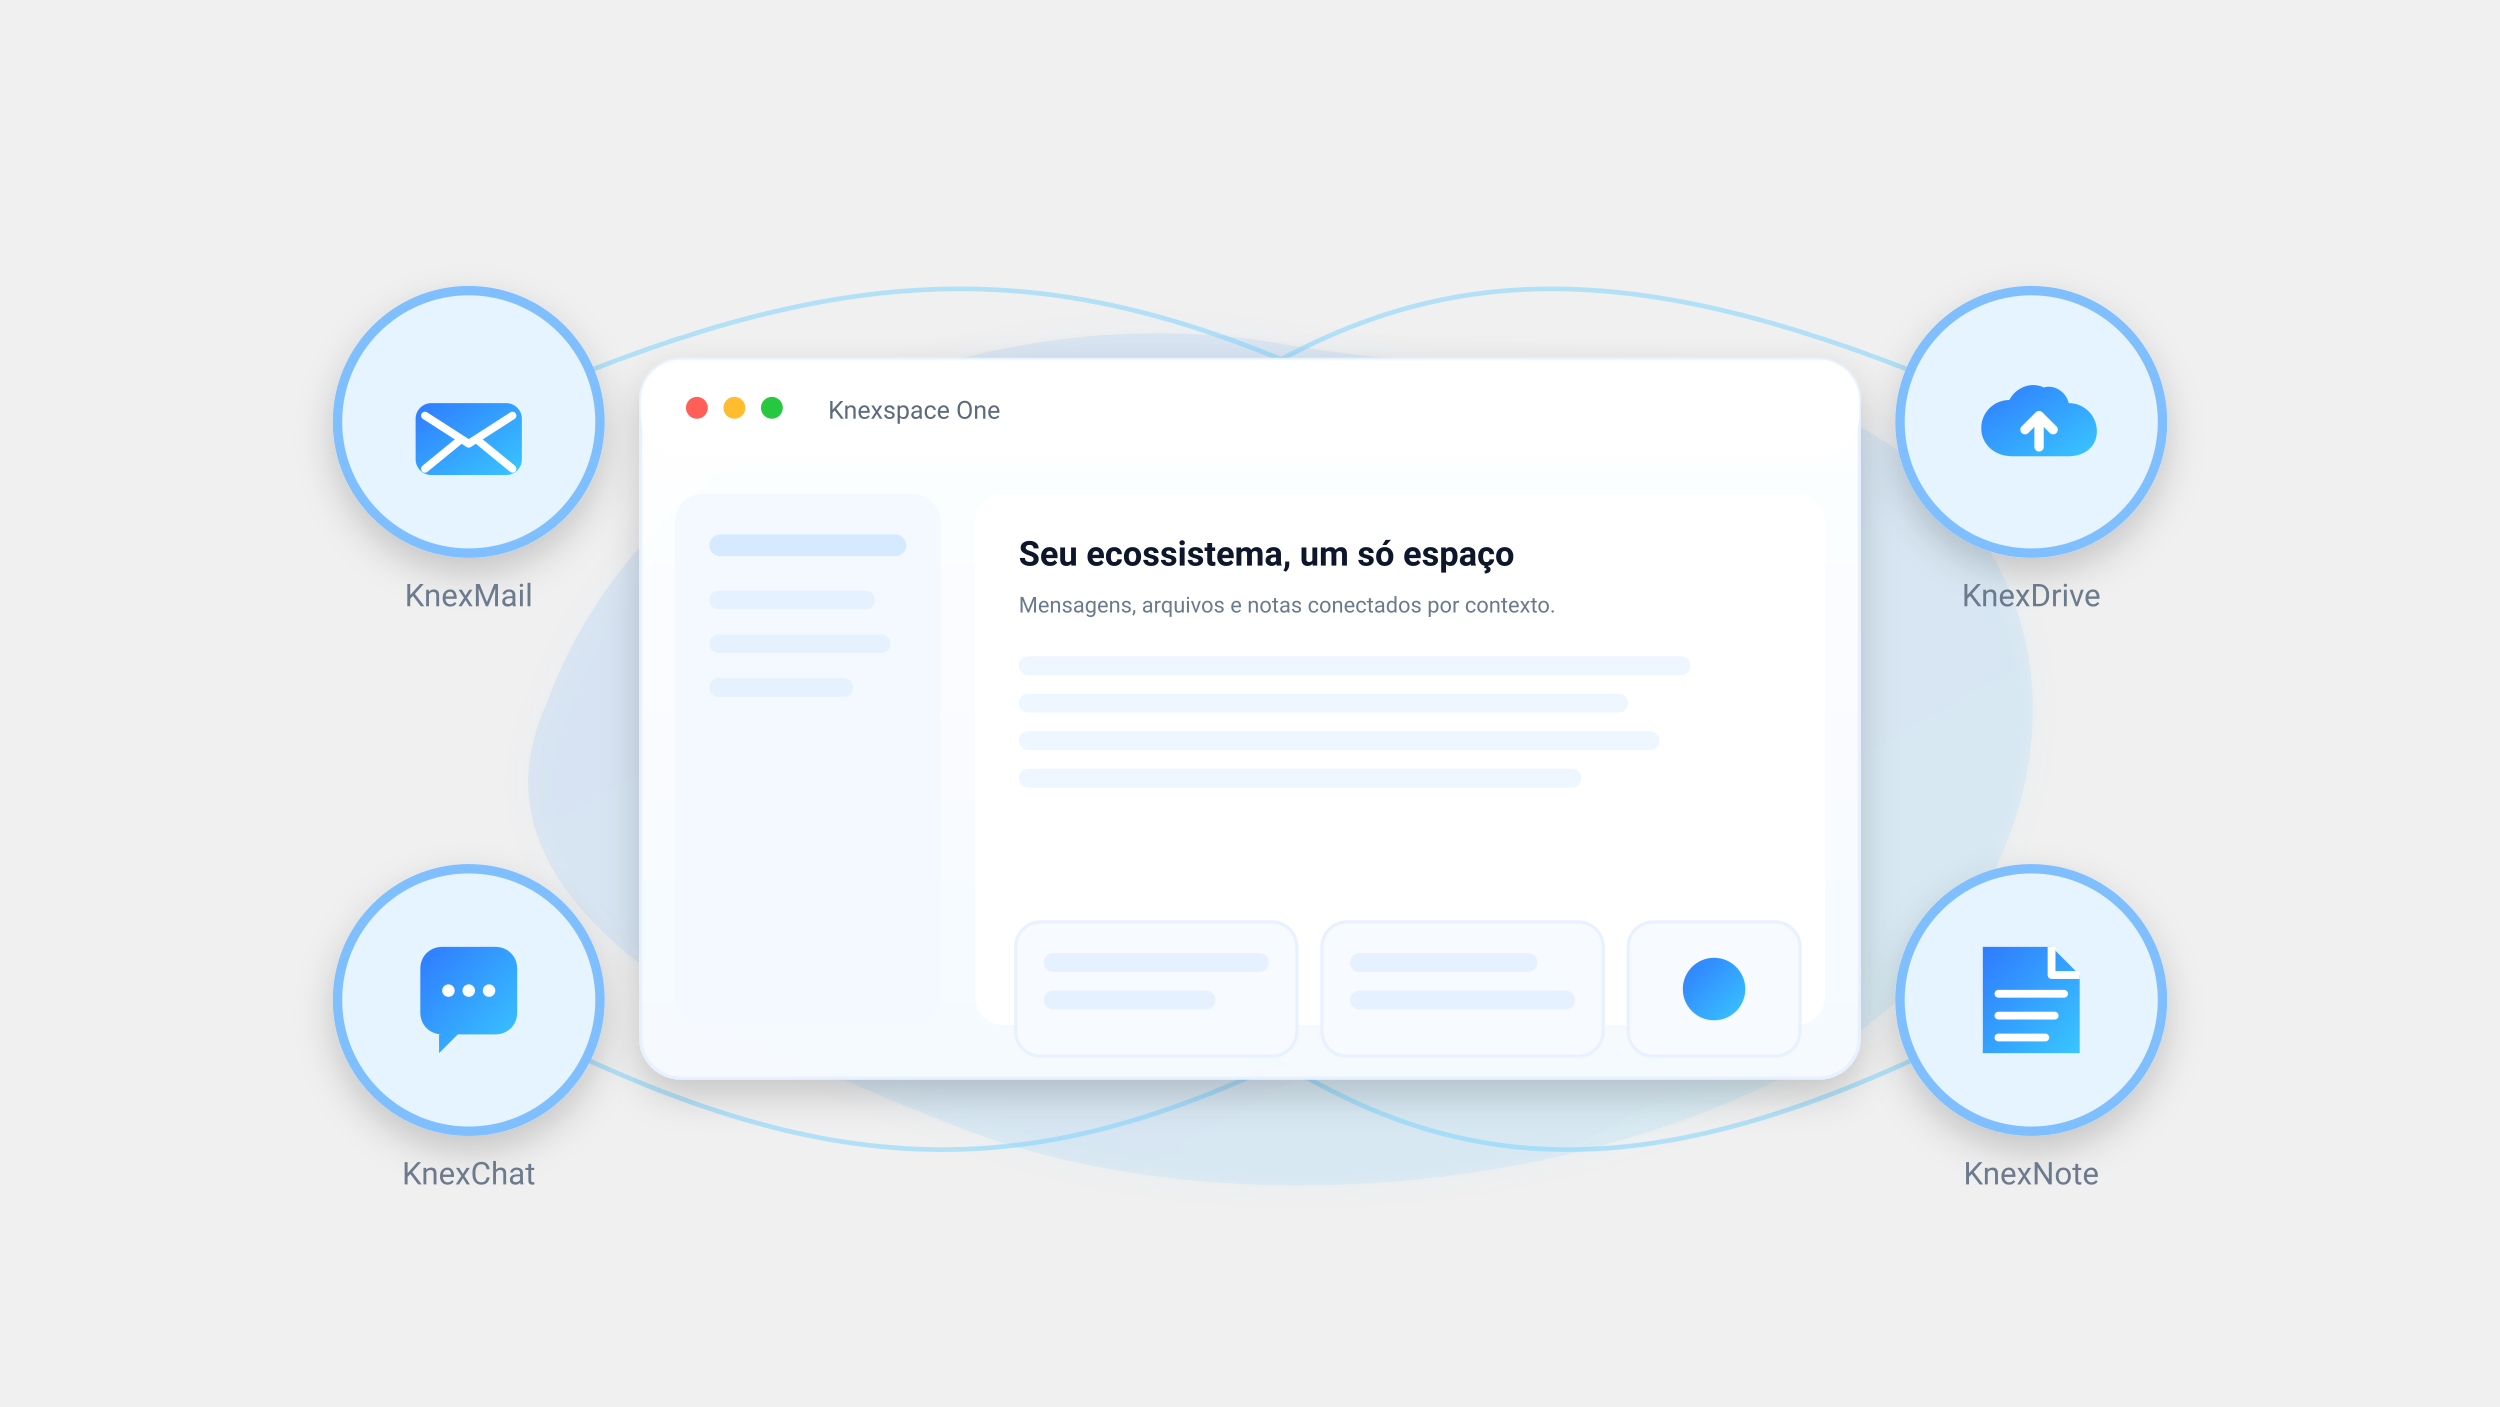
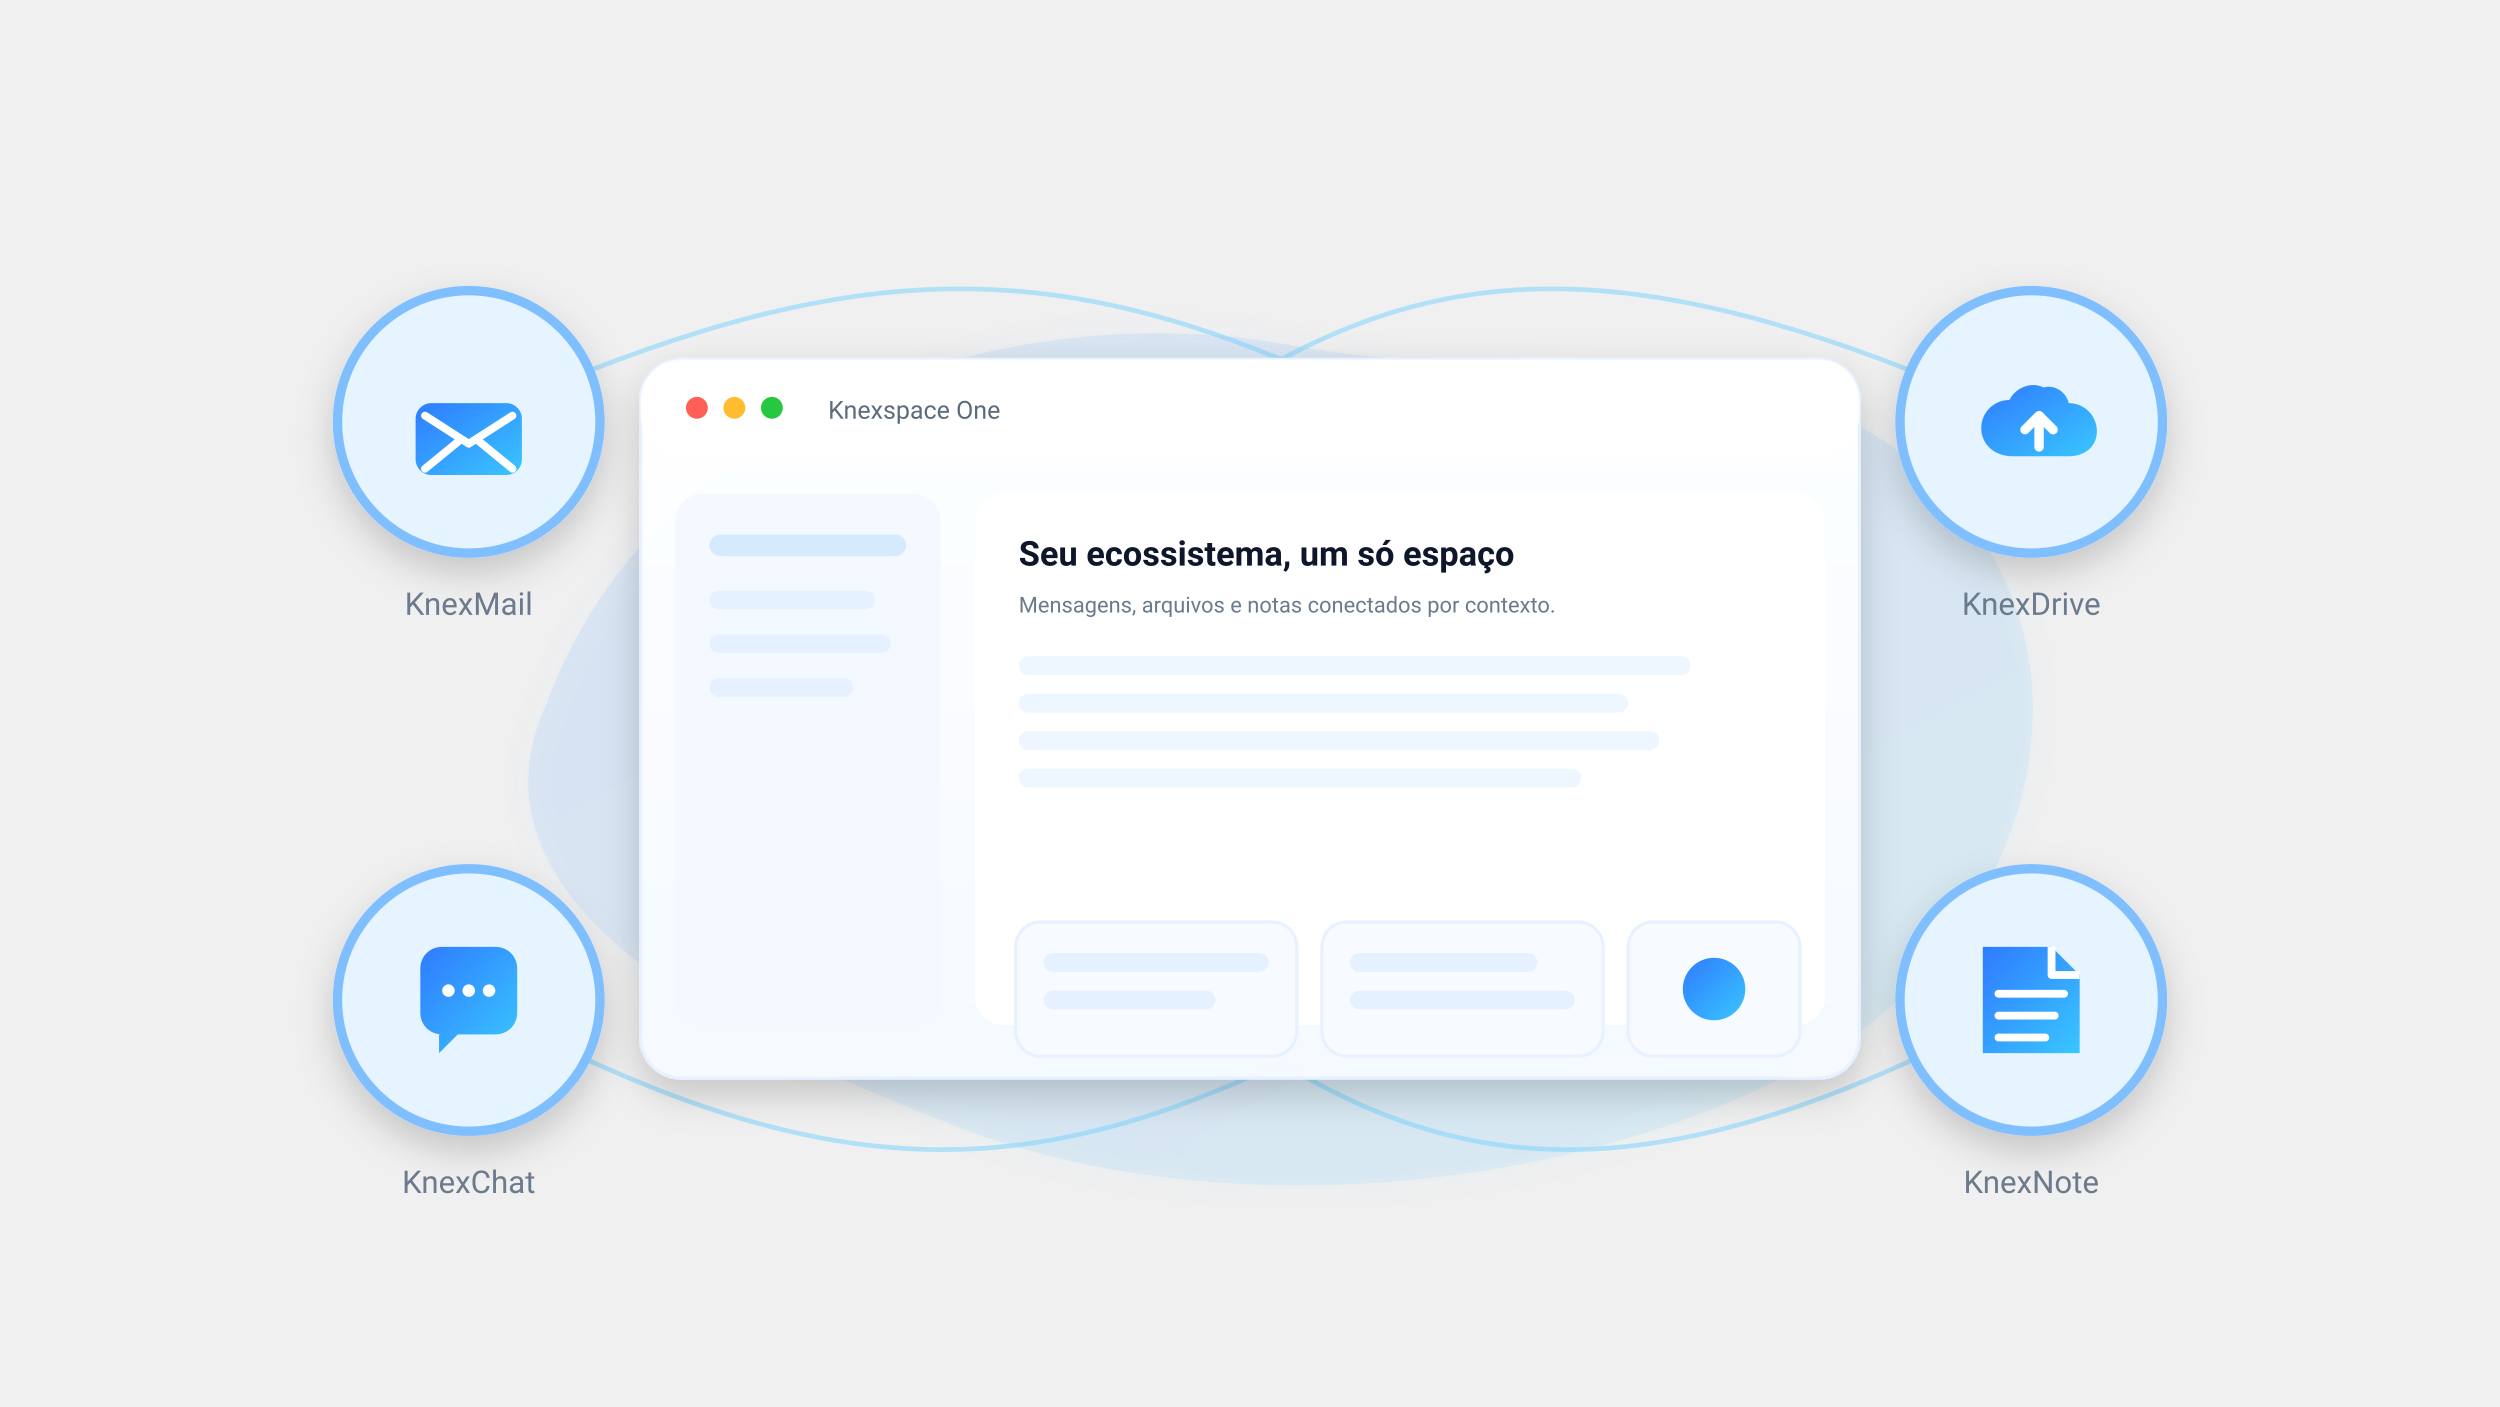
<svg xmlns="http://www.w3.org/2000/svg" width="1600" height="900" viewBox="0 0 1600 900">
  <defs>
    <filter id="softGlow" x="-40%" y="-40%" width="180%" height="180%">
      <feGaussianBlur stdDeviation="10" result="blur" />
      <feColorMatrix in="blur" type="matrix" values="1 0 0 0 0                 0 1 0 0 0                 0 0 1 0 0                 0 0 0 0.35 0" result="glow" />
      <feMerge>
        <feMergeNode in="glow" />
        <feMergeNode in="SourceGraphic" />
      </feMerge>
    </filter>
    <filter id="shadow" x="-30%" y="-30%" width="160%" height="160%">
      <feDropShadow dx="0" dy="10" stdDeviation="12" flood-opacity="0.18" />
    </filter>
    <linearGradient id="brandBlue" x1="0" y1="0" x2="1" y2="1">
      <stop offset="0" stop-color="#2F7BFF" />
      <stop offset="1" stop-color="#39C6FF" />
    </linearGradient>
    <linearGradient id="panel" x1="0" y1="0" x2="0" y2="1">
      <stop offset="0" stop-color="#FFFFFF" stop-opacity="0.98" />
      <stop offset="1" stop-color="#F6FAFF" stop-opacity="0.98" />
    </linearGradient>
    <style>
      .tMuted { fill:#5b6b7c; font-family: ui-sans-serif, system-ui, -apple-system, Segoe UI, Roboto, Arial; }
      .tTitle { fill:#0f172a; font-weight:700; font-size:22px; font-family: ui-sans-serif, system-ui, -apple-system, Segoe UI, Roboto, Arial; }
      .tSmall { fill:#6b7a8c; font-size:14px; font-family: ui-sans-serif, system-ui, -apple-system, Segoe UI, Roboto, Arial; }
+       .appLabel { fill:#6b7a8c; font-size:20px; font-family: ui-sans-serif, system-ui, -apple-system, Segoe UI, Roboto, Arial; dominant-baseline: middle; }
      .strokeNet { stroke:#7dd3fc; stroke-opacity:0.55; stroke-width:3; fill:none; }
      .nodeRing { fill:#e6f4ff; stroke:#7fbfff; stroke-width:6; }
      .card { fill:url(#panel); stroke:#e7f1ff; stroke-width:2; }
    </style>
  </defs>
  <g filter="url(#softGlow)">
    <path d="M350 450 C420 260, 650 190, 820 220 C980 250, 1140 210, 1240 310              C1360 430, 1290 620, 1140 690 C980 770, 760 780, 610 720              C470 665, 290 580, 350 450 Z" fill="url(#brandBlue)" fill-opacity="0.10" />
  </g>
  <g class="strokeNet">
    <path d="M300 270 C520 170, 650 160, 820 230" />
    <path d="M1300 270 C1080 170, 950 160, 820 230" />
    <path d="M300 640 C520 760, 650 760, 820 680" />
    <path d="M1300 640 C1080 760, 950 760, 820 680" />
  </g>
  <g id="hub" transform="translate(410 230)" filter="url(#shadow)">
    <rect width="780" height="460" rx="26" class="card" />
    <rect x="0" y="0" width="780" height="62" rx="26" fill="#ffffff" opacity="0.85" />
    <circle cx="36" cy="31" r="7" fill="#ff5f57" />
    <circle cx="60" cy="31" r="7" fill="#febc2e" />
    <circle cx="84" cy="31" r="7" fill="#28c840" />
    <text x="120" y="38" class="tMuted" font-size="16">Knexspace One</text>
    <rect x="22" y="86" width="170" height="340" rx="18" fill="#f4f9ff" />
    <rect x="44" y="112" width="126" height="14" rx="7" fill="#d6eaff" />
    <rect x="44" y="148" width="106" height="12" rx="6" fill="#e5f1ff" />
    <rect x="44" y="176" width="116" height="12" rx="6" fill="#e5f1ff" />
    <rect x="44" y="204" width="92" height="12" rx="6" fill="#e5f1ff" />
    <rect x="214" y="86" width="544" height="340" rx="18" fill="#ffffff" />
    <text x="242" y="132" class="tTitle">Seu ecossistema, um só espaço</text>
    <text x="242" y="162" class="tSmall">Mensagens, arquivos e notas conectados por contexto.</text>
    <rect x="242" y="190" width="430" height="12" rx="6" fill="#eef6ff" />
    <rect x="242" y="214" width="390" height="12" rx="6" fill="#eef6ff" />
    <rect x="242" y="238" width="410" height="12" rx="6" fill="#eef6ff" />
    <rect x="242" y="262" width="360" height="12" rx="6" fill="#eef6ff" />
    <g transform="translate(240 360)">
      <rect width="180" height="86" rx="16" fill="#f7fbff" stroke="#e7f1ff" stroke-width="2" />
      <rect x="18" y="20" width="144" height="12" rx="6" fill="#e5f1ff" />
      <rect x="18" y="44" width="110" height="12" rx="6" fill="#e5f1ff" />
    </g>
    <g transform="translate(436 360)">
      <rect width="180" height="86" rx="16" fill="#f7fbff" stroke="#e7f1ff" stroke-width="2" />
      <rect x="18" y="20" width="120" height="12" rx="6" fill="#e5f1ff" />
      <rect x="18" y="44" width="144" height="12" rx="6" fill="#e5f1ff" />
    </g>
    <g transform="translate(632 360)">
      <rect width="110" height="86" rx="16" fill="#f7fbff" stroke="#e7f1ff" stroke-width="2" />
      <circle cx="55" cy="43" r="20" fill="url(#brandBlue)" />
    </g>
  </g>
  <g id="icons">
    <g transform="translate(300 270)">
      <circle r="84" class="nodeRing" filter="url(#shadow)" />
      <g transform="translate(-34 -22)">
        <rect x="0" y="10" width="68" height="46" rx="10" fill="url(#brandBlue)" />
        <path d="M6 18 L34 36 L62 18" fill="none" stroke="#fff" stroke-width="5" stroke-linecap="round" stroke-linejoin="round" />
        <path d="M6 52 L28 34" fill="none" stroke="#fff" stroke-width="5" stroke-linecap="round" />
        <path d="M62 52 L40 34" fill="none" stroke="#fff" stroke-width="5" stroke-linecap="round" />
      </g>
-       <text y="118" text-anchor="middle" class="tSmall" style="font-size:20px;">KnexMail</text>
+       <text y="118" text-anchor="middle" class="appLabel">KnexMail</text>
    </g>
    <g transform="translate(1300 270)">
      <circle r="84" class="nodeRing" filter="url(#shadow)" />
      <g transform="translate(-38 -28)">
        <path d="M26 50                  C14 50, 6 42, 6 32                  C6 22, 14 14, 24 14                  C28 6, 38 2, 46 6                  C52 4, 60 8, 62 16                  C72 16, 80 24, 80 34                  C80 44, 72 50, 62 50 Z" fill="url(#brandBlue)" />
        <path d="M43 44 V26" stroke="#fff" stroke-width="6" stroke-linecap="round" />
        <path d="M34 33 L43 24 L52 33" fill="none" stroke="#fff" stroke-width="6" stroke-linecap="round" stroke-linejoin="round" />
      </g>
-       <text y="118" text-anchor="middle" class="tSmall" style="font-size:20px;">KnexDrive</text>
+       <text y="118" text-anchor="middle" class="appLabel">KnexDrive</text>
    </g>
    <g transform="translate(1300 640)">
      <circle r="84" class="nodeRing" filter="url(#shadow)" />
      <g transform="translate(-41 -44)">
        <path d="M10 10 H54 L72 28 V78 H10 Z" fill="url(#brandBlue)" />
        <path d="M54 10 V28 H72" fill="none" stroke="#fff" stroke-width="5" stroke-linejoin="round" />
        <path d="M20 40 H62" stroke="#fff" stroke-width="5" stroke-linecap="round" />
        <path d="M20 54 H56" stroke="#fff" stroke-width="5" stroke-linecap="round" />
        <path d="M20 68 H50" stroke="#fff" stroke-width="5" stroke-linecap="round" />
      </g>
-       <text y="118" text-anchor="middle" class="tSmall" style="font-size:20px;">KnexNote</text>
+       <text y="118" text-anchor="middle" class="appLabel">KnexNote</text>
    </g>
    <g transform="translate(300 640)">
      <circle r="84" class="nodeRing" filter="url(#shadow)" />
      <g transform="translate(-45 -38)">
        <path d="M14 18 C14 10, 20 4, 28 4 H62                  C70 4, 76 10, 76 18 V46                  C76 54, 70 60, 62 60 H38                  L26 72 V60 H28                  C20 60, 14 54, 14 46 Z" fill="url(#brandBlue)" />
        <circle cx="32" cy="32" r="4" fill="#fff" />
        <circle cx="45" cy="32" r="4" fill="#fff" />
        <circle cx="58" cy="32" r="4" fill="#fff" />
      </g>
-       <text y="118" text-anchor="middle" class="tSmall" style="font-size:20px;">KnexChat</text>
+       <text y="118" text-anchor="middle" class="appLabel">KnexChat</text>
    </g>
  </g>
</svg>
